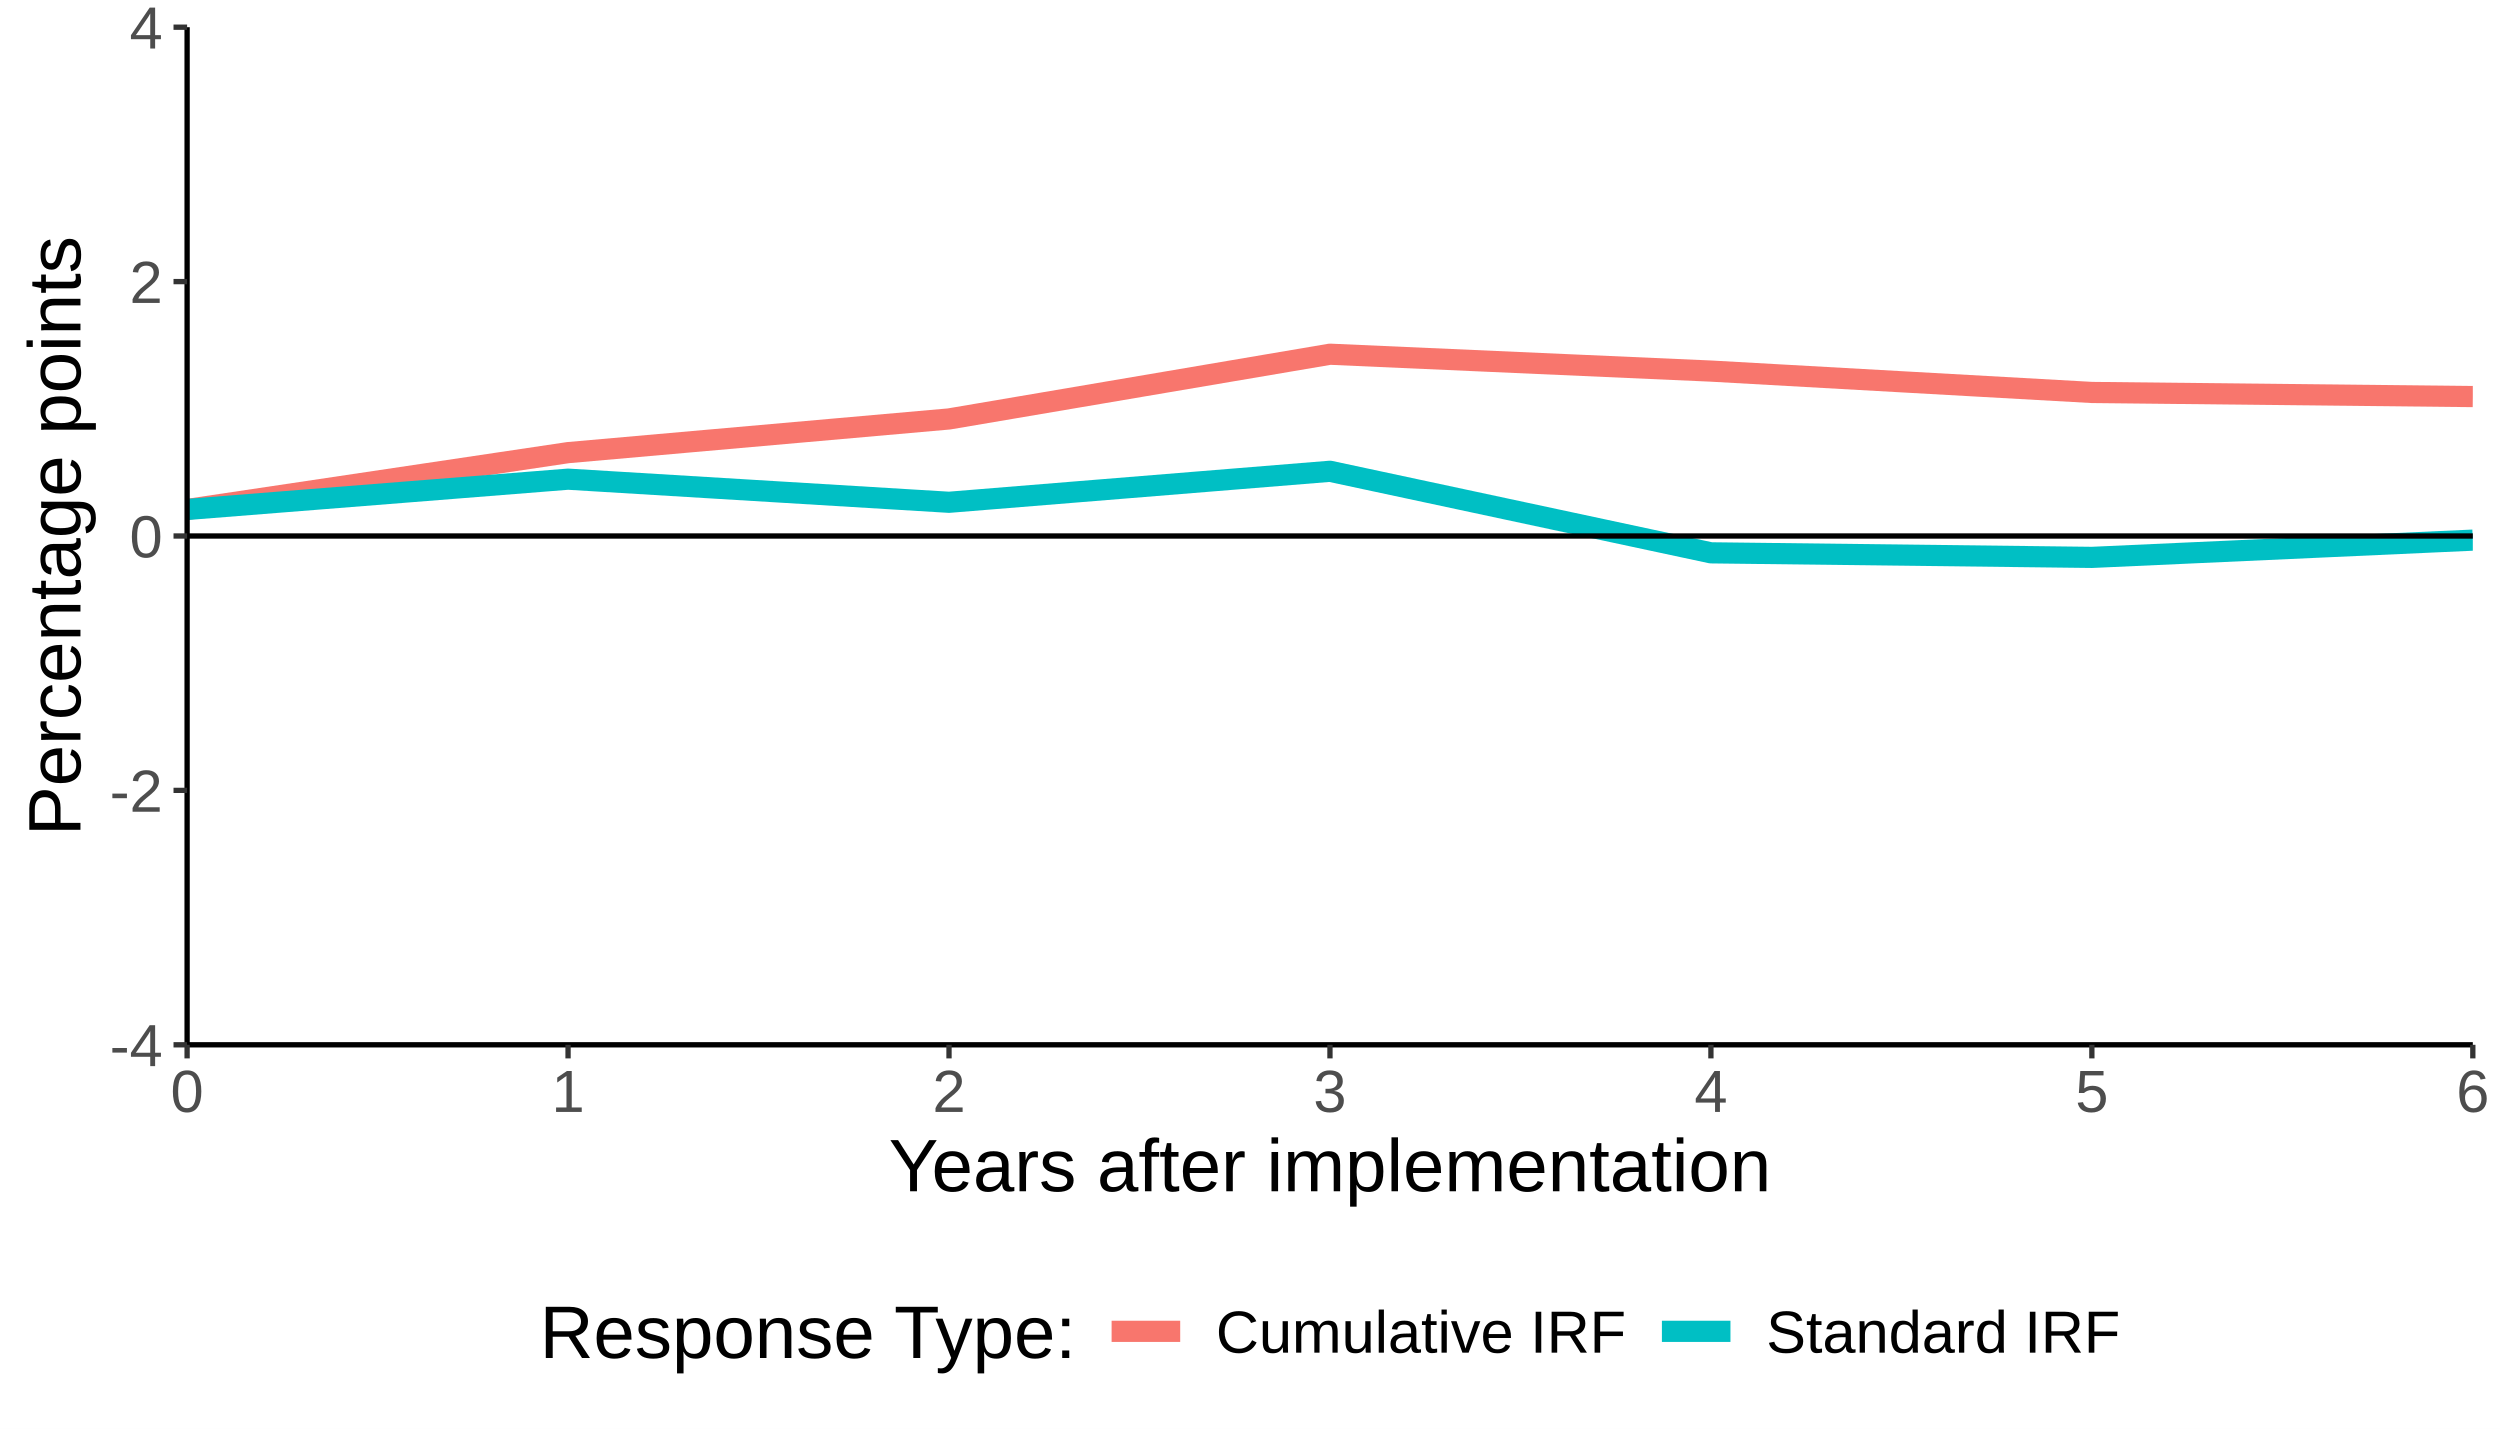
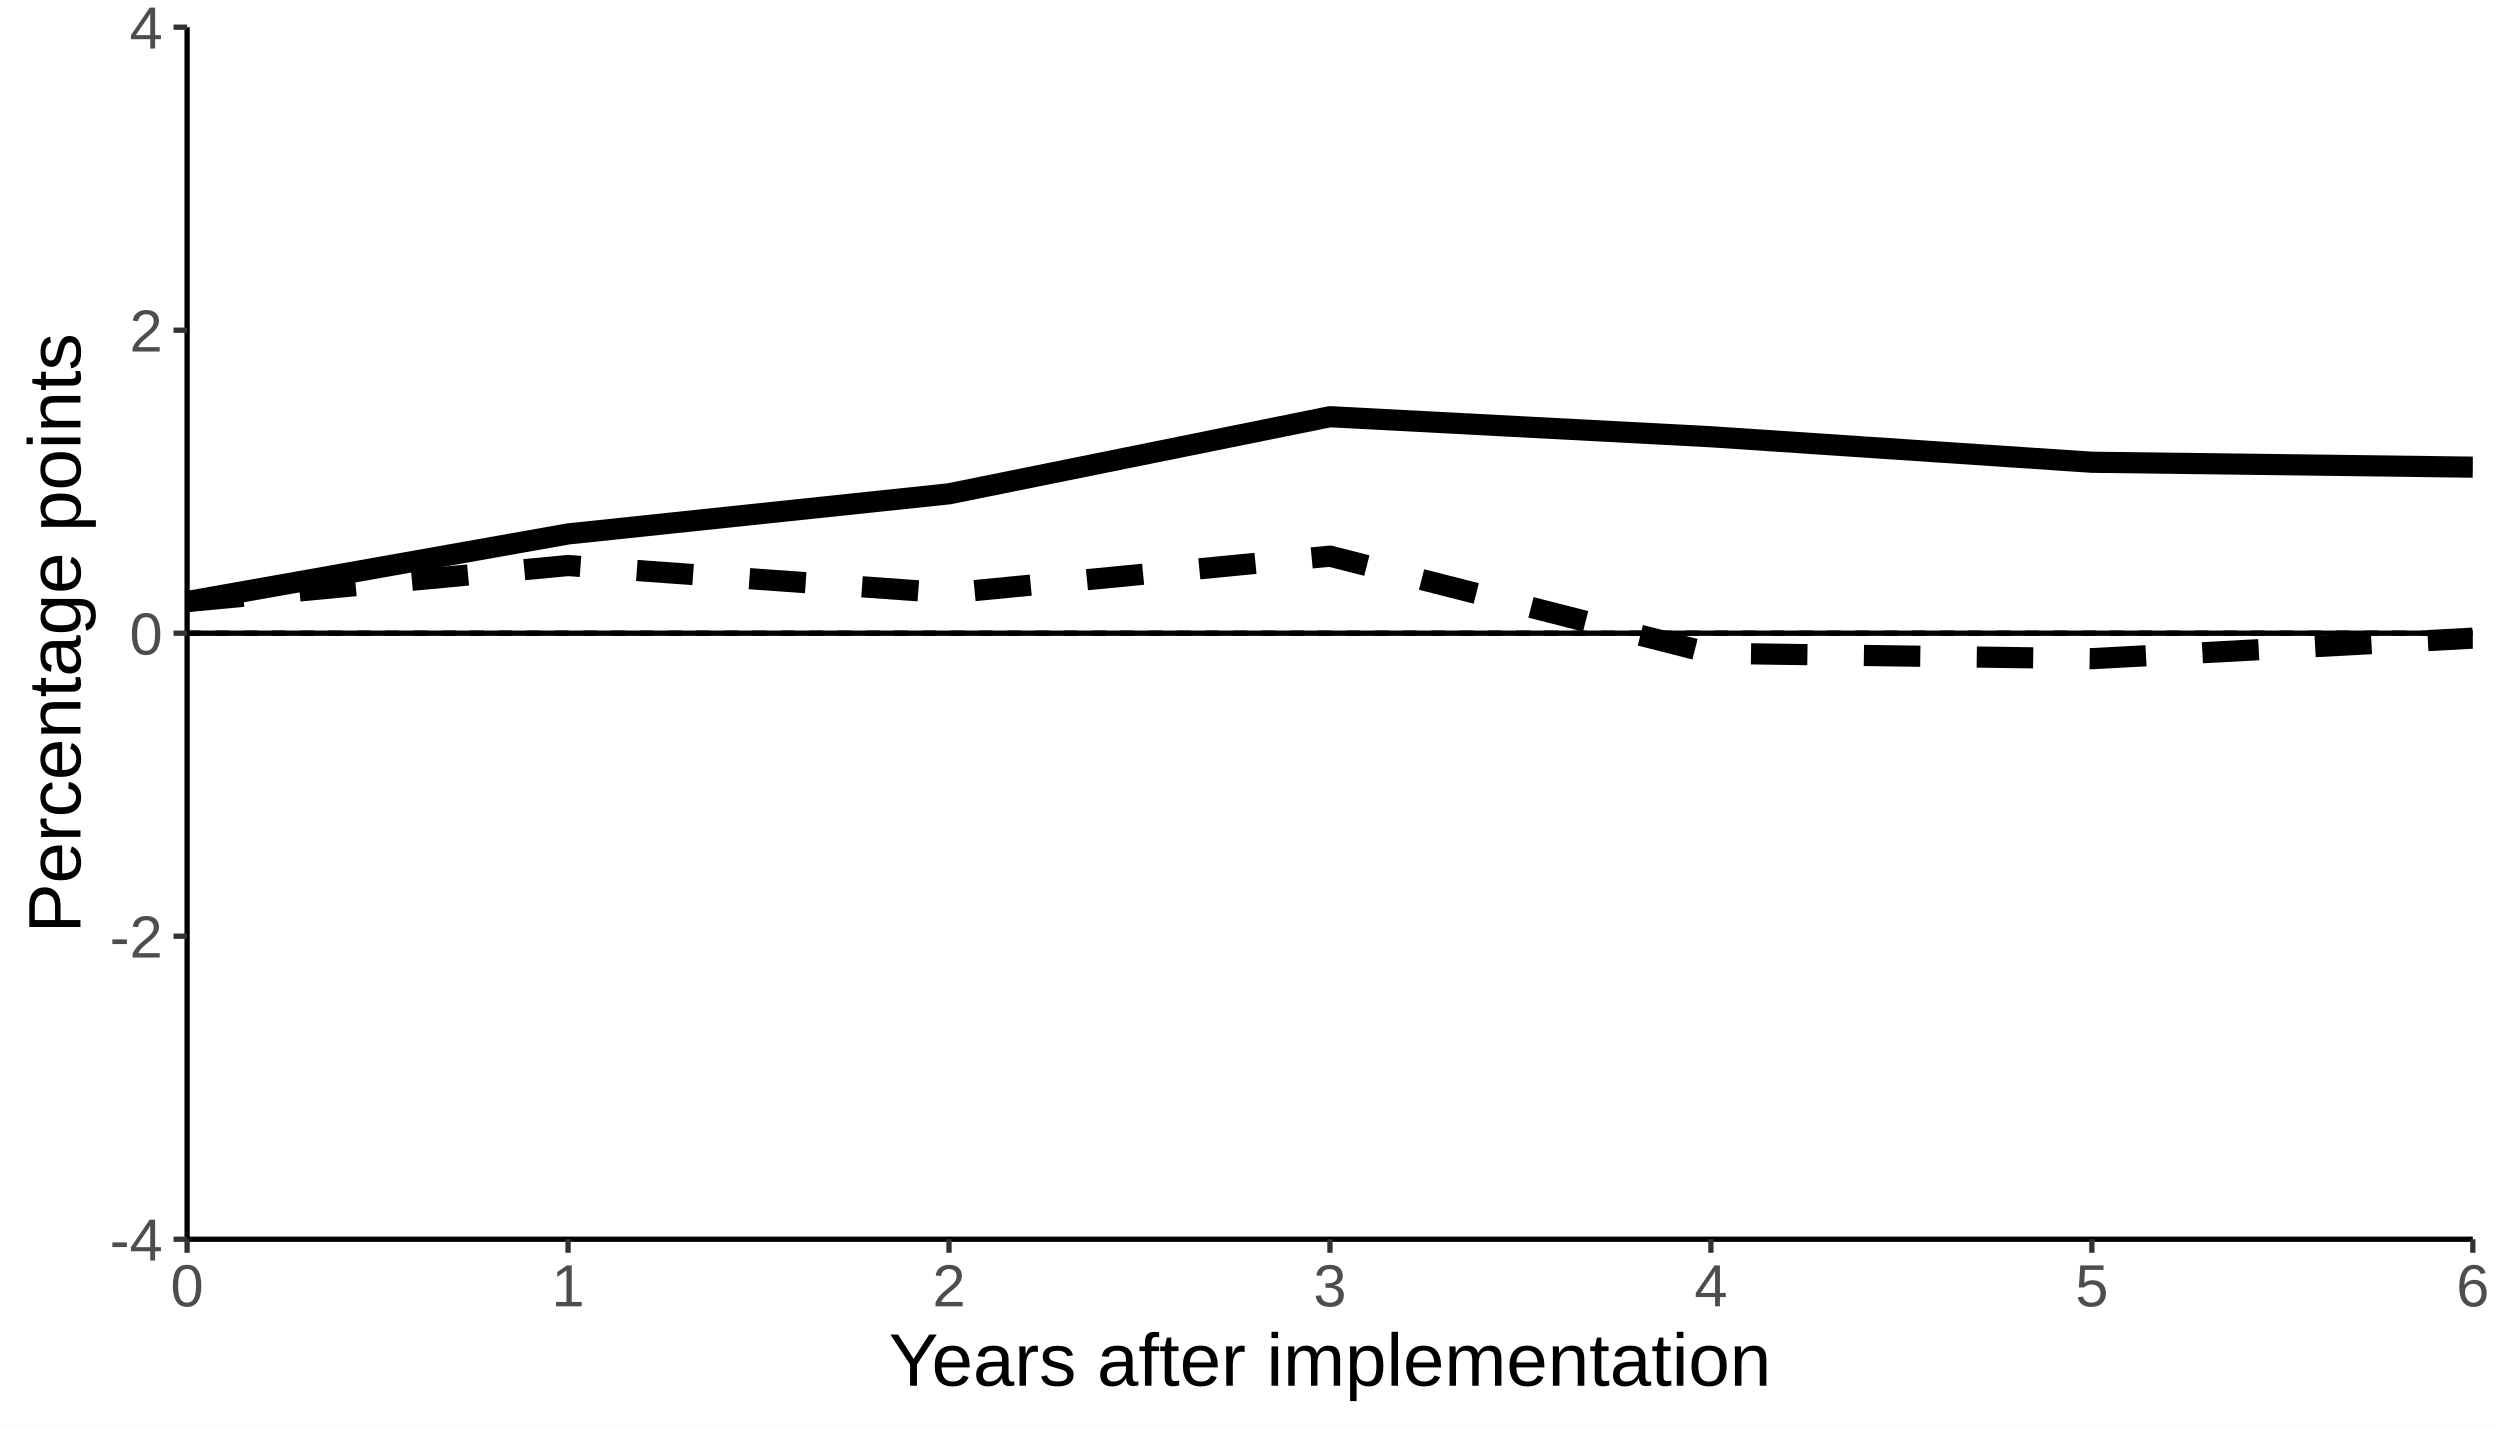
<svg xmlns="http://www.w3.org/2000/svg" class="svglite" width="504.00pt" height="288.00pt" viewBox="0 0 504.00 288.00">
  <defs>
    <style type="text/css">
    .svglite line, .svglite polyline, .svglite polygon, .svglite path, .svglite rect, .svglite circle {
      fill: none;
      stroke: #000000;
      stroke-linecap: round;
      stroke-linejoin: round;
      stroke-miterlimit: 10.00;
    }
    .svglite text {
      white-space: pre;
    }
  </style>
  </defs>
  <rect width="100%" height="100%" style="stroke: none; fill: #FFFFFF;" />
  <defs>
    <clipPath id="cpMC4wMHw1MDQuMDB8MC4wMHwyODguMDA=">
      <rect x="0.00" y="0.00" width="504.00" height="288.00" />
    </clipPath>
  </defs>
  <g clip-path="url(#cpMC4wMHw1MDQuMDB8MC4wMHwyODguMDA=)">
    <rect x="0.00" y="0.00" width="504.00" height="288.00" style="stroke-width: 1.07; stroke: #FFFFFF; fill: #FFFFFF;" />
  </g>
  <defs>
-     <clipPath id="cpMzcuNzJ8NDk4LjUyfDUuNDh8MjEwLjYz">
-       <rect x="37.72" y="5.48" width="460.80" height="205.15" />
+     <clipPath id="cpMzcuNzJ8NDk4LjUyfDUuNDh8MjQ5Ljgz">
+       <rect x="37.72" y="5.48" width="460.80" height="244.35" />
    </clipPath>
  </defs>
-   <g clip-path="url(#cpMzcuNzJ8NDk4LjUyfDUuNDh8MjEwLjYz)">
-     <rect x="37.72" y="5.48" width="460.80" height="205.15" style="stroke-width: 1.07; stroke: none; fill: #FFFFFF;" />
-     <polyline points="37.72,102.71 114.52,91.25 191.32,84.46 268.12,71.41 344.92,74.81 421.72,79.12 498.52,79.95 " style="stroke-width: 4.27; stroke: #F8766D; stroke-linecap: butt;" />
-     <polyline points="37.72,102.71 114.52,96.60 191.32,101.26 268.12,95.01 344.92,111.45 421.72,112.37 498.52,108.89 " style="stroke-width: 4.27; stroke: #00BFC4; stroke-linecap: butt;" />
-     <polyline points="37.72,108.06 37.72,108.06 114.52,108.06 114.52,108.06 191.32,108.06 191.32,108.06 268.12,108.06 268.12,108.06 344.92,108.06 344.92,108.06 421.72,108.06 421.72,108.06 498.52,108.06 498.52,108.06 " style="stroke-width: 1.07; stroke-linecap: butt;" />
+   <g clip-path="url(#cpMzcuNzJ8NDk4LjUyfDUuNDh8MjQ5Ljgz)">
+     <rect x="37.72" y="5.48" width="460.80" height="244.35" style="stroke-width: 1.07; stroke: none; fill: #FFFFFF;" />
+     <polyline points="37.72,121.28 114.52,107.64 191.32,99.55 268.12,84.01 344.92,88.05 421.72,93.19 498.52,94.18 " style="stroke-width: 4.27; stroke-linecap: butt;" />
+     <polyline points="37.72,121.28 114.52,114.01 191.32,119.56 268.12,112.12 344.92,131.70 421.72,132.79 498.52,128.65 " style="stroke-width: 4.27; stroke-dasharray: 11.38,11.38; stroke-linecap: butt;" />
+     <polyline points="37.72,127.65 114.52,127.65 191.32,127.65 268.12,127.65 344.92,127.65 421.72,127.65 498.52,127.65 " style="stroke-width: 1.07; stroke-linecap: butt;" />
+     <polyline points="37.72,127.65 114.52,127.65 191.32,127.65 268.12,127.65 344.92,127.65 421.72,127.65 498.52,127.65 " style="stroke-width: 1.07; stroke-dasharray: 2.85,2.85; stroke-linecap: butt;" />
  </g>
  <g clip-path="url(#cpMC4wMHw1MDQuMDB8MC4wMHwyODguMDA=)">
-     <polyline points="37.72,210.63 37.72,5.48 " style="stroke-width: 1.07; stroke-linecap: butt;" />
-     <text x="32.79" y="214.93" text-anchor="end" style="font-size: 12.00px;fill: #4D4D4D; font-family: &quot;Arial&quot;;" textLength="10.67px" lengthAdjust="spacingAndGlyphs">-4</text>
-     <text x="32.79" y="163.64" text-anchor="end" style="font-size: 12.00px;fill: #4D4D4D; font-family: &quot;Arial&quot;;" textLength="10.67px" lengthAdjust="spacingAndGlyphs">-2</text>
-     <text x="32.79" y="112.35" text-anchor="end" style="font-size: 12.00px;fill: #4D4D4D; font-family: &quot;Arial&quot;;" textLength="6.67px" lengthAdjust="spacingAndGlyphs">0</text>
-     <text x="32.79" y="61.07" text-anchor="end" style="font-size: 12.00px;fill: #4D4D4D; font-family: &quot;Arial&quot;;" textLength="6.67px" lengthAdjust="spacingAndGlyphs">2</text>
+     <polyline points="37.72,249.83 37.72,5.48 " style="stroke-width: 1.07; stroke-linecap: butt;" />
+     <text x="32.79" y="254.13" text-anchor="end" style="font-size: 12.00px;fill: #4D4D4D; font-family: &quot;Arial&quot;;" textLength="10.67px" lengthAdjust="spacingAndGlyphs">-4</text>
+     <text x="32.79" y="193.04" text-anchor="end" style="font-size: 12.00px;fill: #4D4D4D; font-family: &quot;Arial&quot;;" textLength="10.67px" lengthAdjust="spacingAndGlyphs">-2</text>
+     <text x="32.79" y="131.95" text-anchor="end" style="font-size: 12.00px;fill: #4D4D4D; font-family: &quot;Arial&quot;;" textLength="6.67px" lengthAdjust="spacingAndGlyphs">0</text>
+     <text x="32.79" y="70.87" text-anchor="end" style="font-size: 12.00px;fill: #4D4D4D; font-family: &quot;Arial&quot;;" textLength="6.67px" lengthAdjust="spacingAndGlyphs">2</text>
    <text x="32.79" y="9.78" text-anchor="end" style="font-size: 12.00px;fill: #4D4D4D; font-family: &quot;Arial&quot;;" textLength="6.67px" lengthAdjust="spacingAndGlyphs">4</text>
-     <polyline points="34.98,210.63 37.72,210.63 " style="stroke-width: 1.07; stroke: #333333; stroke-linecap: butt;" />
-     <polyline points="34.98,159.34 37.72,159.34 " style="stroke-width: 1.07; stroke: #333333; stroke-linecap: butt;" />
-     <polyline points="34.98,108.06 37.72,108.06 " style="stroke-width: 1.07; stroke: #333333; stroke-linecap: butt;" />
-     <polyline points="34.98,56.77 37.72,56.77 " style="stroke-width: 1.07; stroke: #333333; stroke-linecap: butt;" />
+     <polyline points="34.98,249.83 37.72,249.83 " style="stroke-width: 1.07; stroke: #333333; stroke-linecap: butt;" />
+     <polyline points="34.98,188.74 37.72,188.74 " style="stroke-width: 1.07; stroke: #333333; stroke-linecap: butt;" />
+     <polyline points="34.98,127.65 37.72,127.65 " style="stroke-width: 1.07; stroke: #333333; stroke-linecap: butt;" />
+     <polyline points="34.98,66.57 37.72,66.57 " style="stroke-width: 1.07; stroke: #333333; stroke-linecap: butt;" />
    <polyline points="34.98,5.48 37.72,5.48 " style="stroke-width: 1.07; stroke: #333333; stroke-linecap: butt;" />
-     <polyline points="37.72,210.63 498.52,210.63 " style="stroke-width: 1.07; stroke-linecap: butt;" />
-     <polyline points="37.72,213.37 37.72,210.63 " style="stroke-width: 1.07; stroke: #333333; stroke-linecap: butt;" />
-     <polyline points="114.52,213.37 114.52,210.63 " style="stroke-width: 1.07; stroke: #333333; stroke-linecap: butt;" />
-     <polyline points="191.32,213.37 191.32,210.63 " style="stroke-width: 1.07; stroke: #333333; stroke-linecap: butt;" />
-     <polyline points="268.12,213.37 268.12,210.63 " style="stroke-width: 1.07; stroke: #333333; stroke-linecap: butt;" />
-     <polyline points="344.92,213.37 344.92,210.63 " style="stroke-width: 1.07; stroke: #333333; stroke-linecap: butt;" />
-     <polyline points="421.72,213.37 421.72,210.63 " style="stroke-width: 1.07; stroke: #333333; stroke-linecap: butt;" />
-     <polyline points="498.52,213.37 498.52,210.63 " style="stroke-width: 1.07; stroke: #333333; stroke-linecap: butt;" />
-     <text x="37.72" y="224.16" text-anchor="middle" style="font-size: 12.00px;fill: #4D4D4D; font-family: &quot;Arial&quot;;" textLength="6.67px" lengthAdjust="spacingAndGlyphs">0</text>
-     <text x="114.52" y="224.16" text-anchor="middle" style="font-size: 12.00px;fill: #4D4D4D; font-family: &quot;Arial&quot;;" textLength="6.67px" lengthAdjust="spacingAndGlyphs">1</text>
-     <text x="191.32" y="224.16" text-anchor="middle" style="font-size: 12.00px;fill: #4D4D4D; font-family: &quot;Arial&quot;;" textLength="6.67px" lengthAdjust="spacingAndGlyphs">2</text>
-     <text x="268.12" y="224.16" text-anchor="middle" style="font-size: 12.00px;fill: #4D4D4D; font-family: &quot;Arial&quot;;" textLength="6.67px" lengthAdjust="spacingAndGlyphs">3</text>
-     <text x="344.92" y="224.16" text-anchor="middle" style="font-size: 12.00px;fill: #4D4D4D; font-family: &quot;Arial&quot;;" textLength="6.67px" lengthAdjust="spacingAndGlyphs">4</text>
-     <text x="421.72" y="224.16" text-anchor="middle" style="font-size: 12.00px;fill: #4D4D4D; font-family: &quot;Arial&quot;;" textLength="6.67px" lengthAdjust="spacingAndGlyphs">5</text>
-     <text x="498.52" y="224.16" text-anchor="middle" style="font-size: 12.00px;fill: #4D4D4D; font-family: &quot;Arial&quot;;" textLength="6.67px" lengthAdjust="spacingAndGlyphs">6</text>
-     <text x="268.12" y="240.16" text-anchor="middle" style="font-size: 15.00px; font-family: &quot;Arial&quot;;" textLength="177.83px" lengthAdjust="spacingAndGlyphs">Years after implementation</text>
-     <text transform="translate(16.22,108.06) rotate(-90)" text-anchor="middle" style="font-size: 15.00px; font-family: &quot;Arial&quot;;" textLength="120.88px" lengthAdjust="spacingAndGlyphs">Percentage points</text>
-     <rect x="103.32" y="254.28" width="329.60" height="28.24" style="stroke-width: 1.07; stroke: none; fill: #FFFFFF;" />
-     <text x="108.80" y="273.77" style="font-size: 15.00px; font-family: &quot;Arial&quot;;" textLength="108.09px" lengthAdjust="spacingAndGlyphs">Response Type:</text>
-     <rect x="222.37" y="259.76" width="17.28" height="17.28" style="stroke-width: 1.07; stroke: none; fill: #FFFFFF;" />
-     <line x1="224.10" y1="268.40" x2="237.93" y2="268.40" style="stroke-width: 4.27; stroke: #F8766D; stroke-linecap: butt;" />
-     <rect x="333.31" y="259.76" width="17.28" height="17.28" style="stroke-width: 1.07; stroke: none; fill: #FFFFFF;" />
-     <line x1="335.04" y1="268.40" x2="348.86" y2="268.40" style="stroke-width: 4.27; stroke: #00BFC4; stroke-linecap: butt;" />
-     <text x="245.13" y="272.70" style="font-size: 12.00px; font-family: &quot;Arial&quot;;" textLength="82.70px" lengthAdjust="spacingAndGlyphs">Cumulative IRF</text>
-     <text x="356.07" y="272.70" style="font-size: 12.00px; font-family: &quot;Arial&quot;;" textLength="71.37px" lengthAdjust="spacingAndGlyphs">Standard IRF</text>
+     <polyline points="37.72,249.83 498.52,249.83 " style="stroke-width: 1.07; stroke-linecap: butt;" />
+     <polyline points="37.72,252.57 37.72,249.83 " style="stroke-width: 1.07; stroke: #333333; stroke-linecap: butt;" />
+     <polyline points="114.52,252.57 114.52,249.83 " style="stroke-width: 1.07; stroke: #333333; stroke-linecap: butt;" />
+     <polyline points="191.32,252.57 191.32,249.83 " style="stroke-width: 1.07; stroke: #333333; stroke-linecap: butt;" />
+     <polyline points="268.12,252.57 268.12,249.83 " style="stroke-width: 1.07; stroke: #333333; stroke-linecap: butt;" />
+     <polyline points="344.92,252.57 344.92,249.83 " style="stroke-width: 1.07; stroke: #333333; stroke-linecap: butt;" />
+     <polyline points="421.72,252.57 421.72,249.83 " style="stroke-width: 1.07; stroke: #333333; stroke-linecap: butt;" />
+     <polyline points="498.52,252.57 498.52,249.83 " style="stroke-width: 1.07; stroke: #333333; stroke-linecap: butt;" />
+     <text x="37.72" y="263.36" text-anchor="middle" style="font-size: 12.00px;fill: #4D4D4D; font-family: &quot;Arial&quot;;" textLength="6.67px" lengthAdjust="spacingAndGlyphs">0</text>
+     <text x="114.52" y="263.36" text-anchor="middle" style="font-size: 12.00px;fill: #4D4D4D; font-family: &quot;Arial&quot;;" textLength="6.67px" lengthAdjust="spacingAndGlyphs">1</text>
+     <text x="191.32" y="263.36" text-anchor="middle" style="font-size: 12.00px;fill: #4D4D4D; font-family: &quot;Arial&quot;;" textLength="6.67px" lengthAdjust="spacingAndGlyphs">2</text>
+     <text x="268.12" y="263.36" text-anchor="middle" style="font-size: 12.00px;fill: #4D4D4D; font-family: &quot;Arial&quot;;" textLength="6.67px" lengthAdjust="spacingAndGlyphs">3</text>
+     <text x="344.92" y="263.36" text-anchor="middle" style="font-size: 12.00px;fill: #4D4D4D; font-family: &quot;Arial&quot;;" textLength="6.67px" lengthAdjust="spacingAndGlyphs">4</text>
+     <text x="421.72" y="263.36" text-anchor="middle" style="font-size: 12.00px;fill: #4D4D4D; font-family: &quot;Arial&quot;;" textLength="6.67px" lengthAdjust="spacingAndGlyphs">5</text>
+     <text x="498.52" y="263.36" text-anchor="middle" style="font-size: 12.00px;fill: #4D4D4D; font-family: &quot;Arial&quot;;" textLength="6.67px" lengthAdjust="spacingAndGlyphs">6</text>
+     <text x="268.12" y="279.36" text-anchor="middle" style="font-size: 15.00px; font-family: &quot;Arial&quot;;" textLength="177.83px" lengthAdjust="spacingAndGlyphs">Years after implementation</text>
+     <text transform="translate(16.22,127.65) rotate(-90)" text-anchor="middle" style="font-size: 15.00px; font-family: &quot;Arial&quot;;" textLength="120.88px" lengthAdjust="spacingAndGlyphs">Percentage points</text>
  </g>
</svg>
